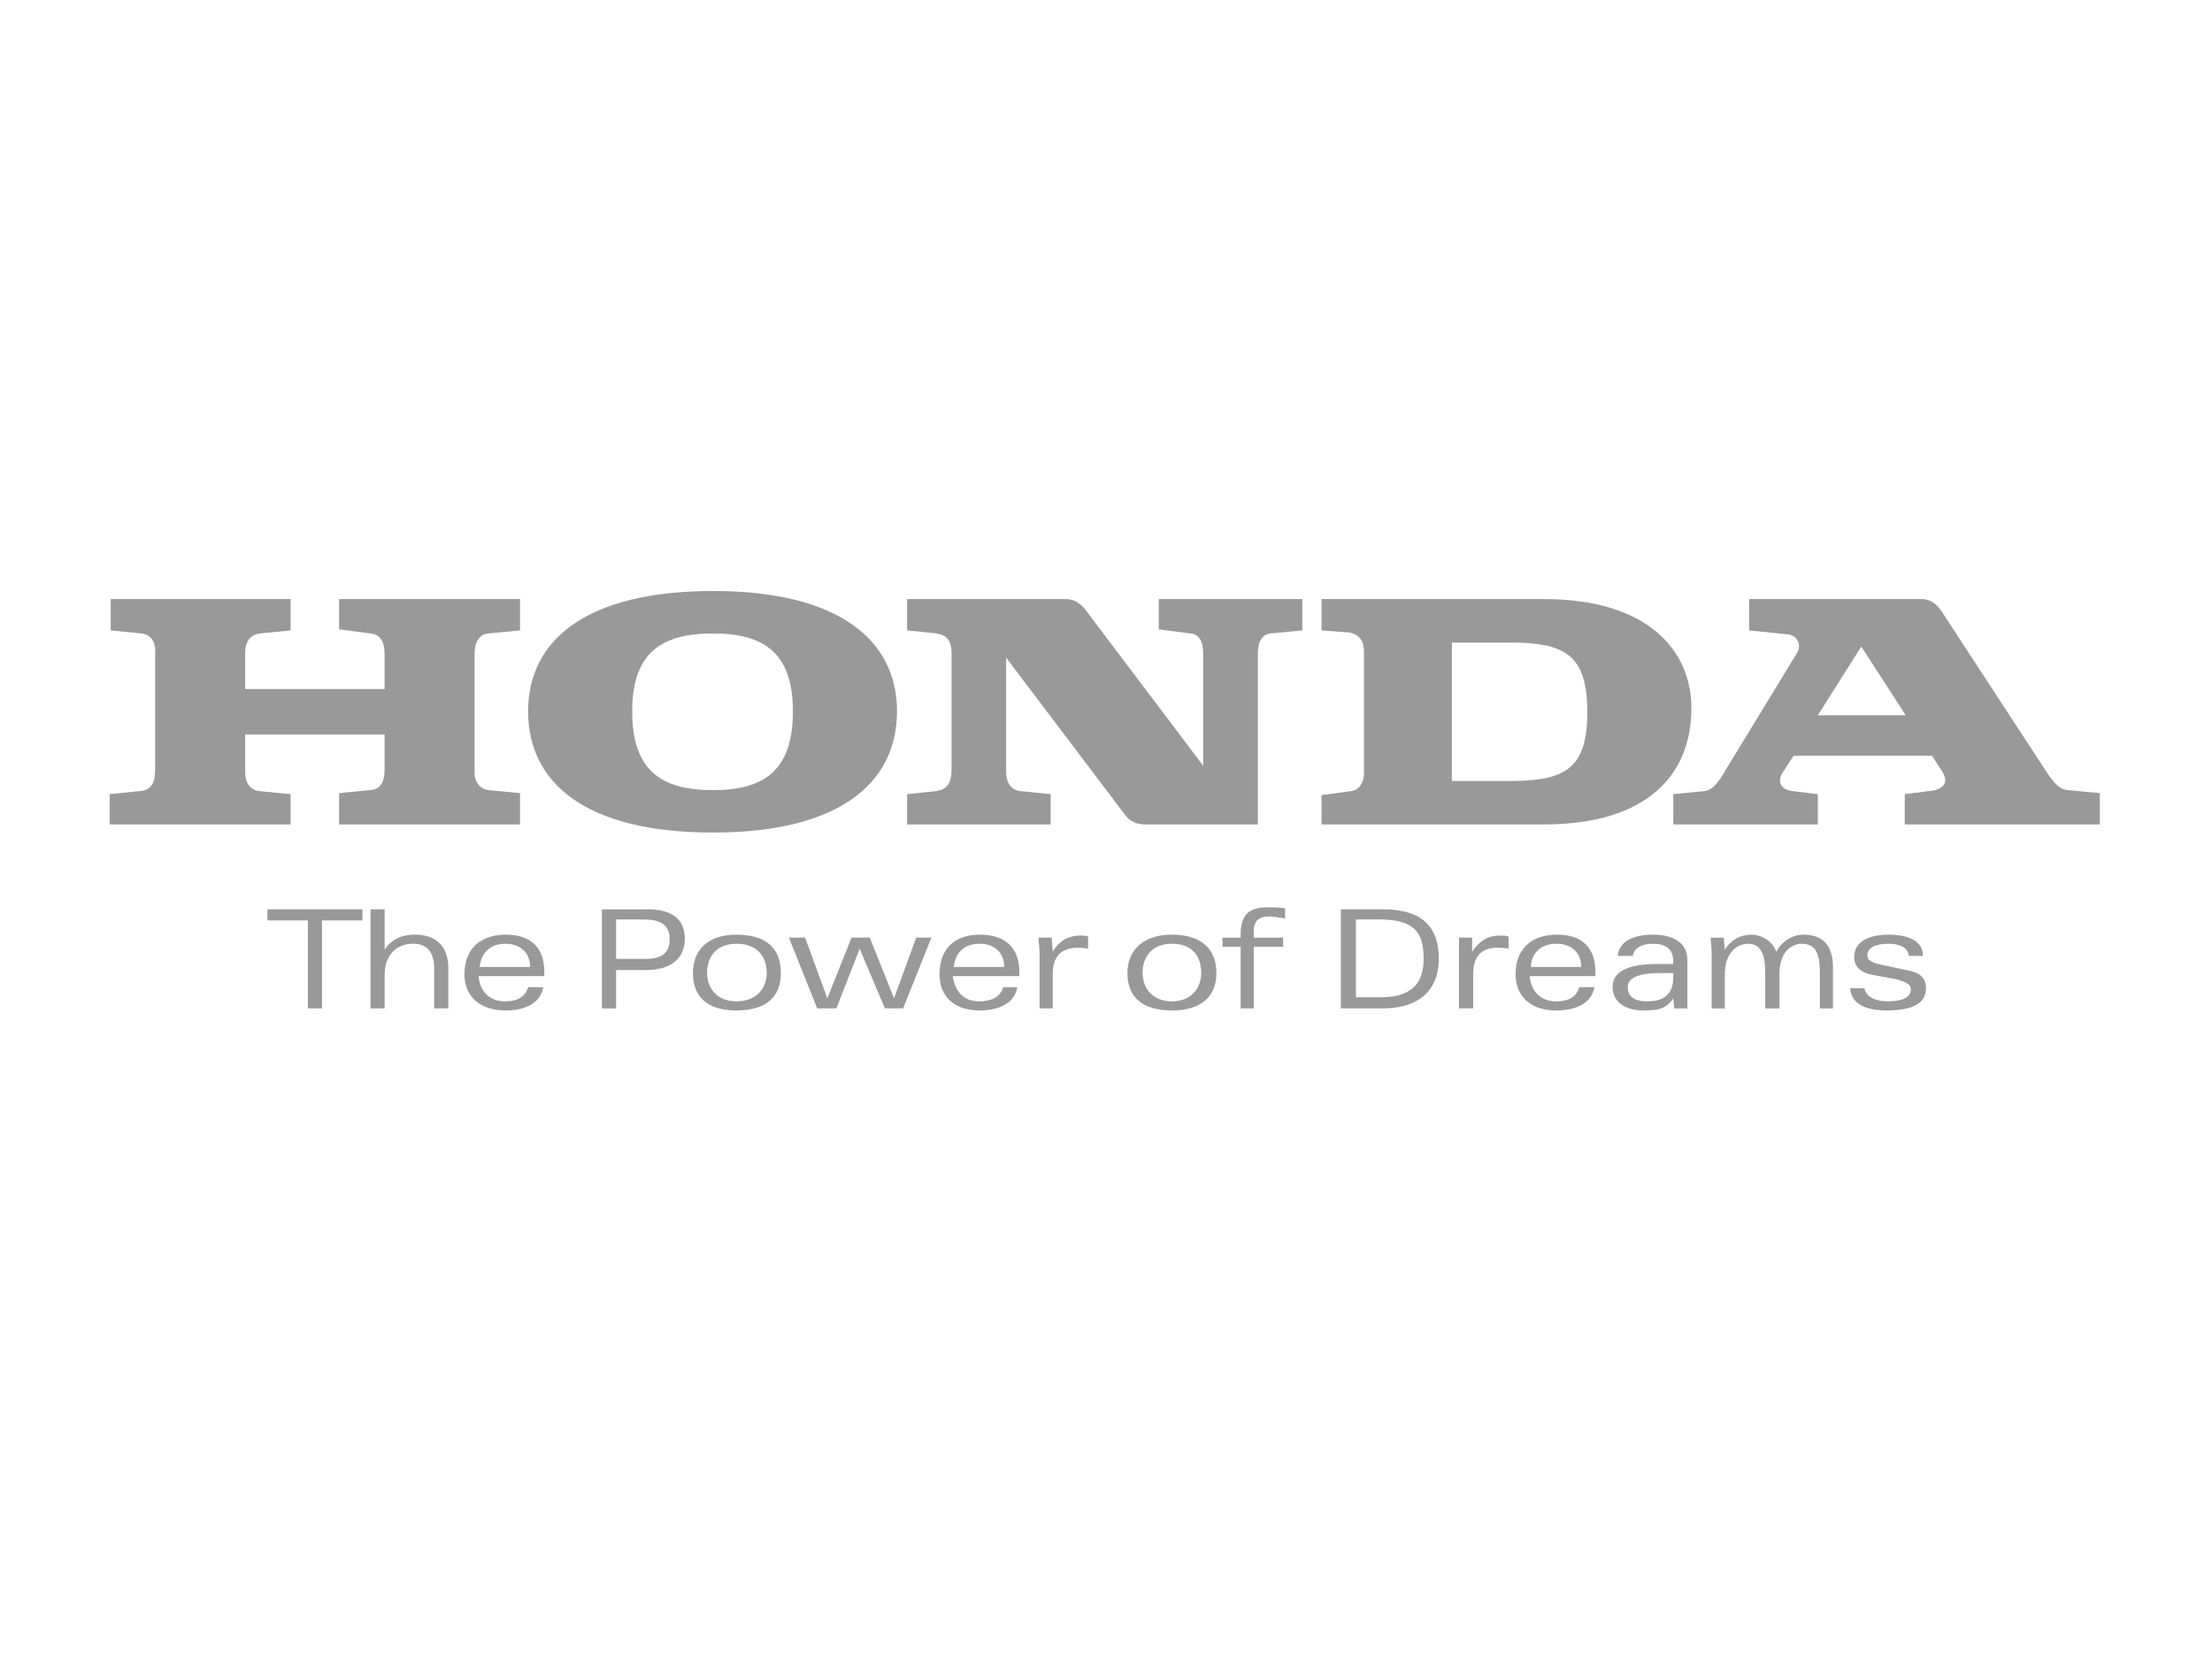
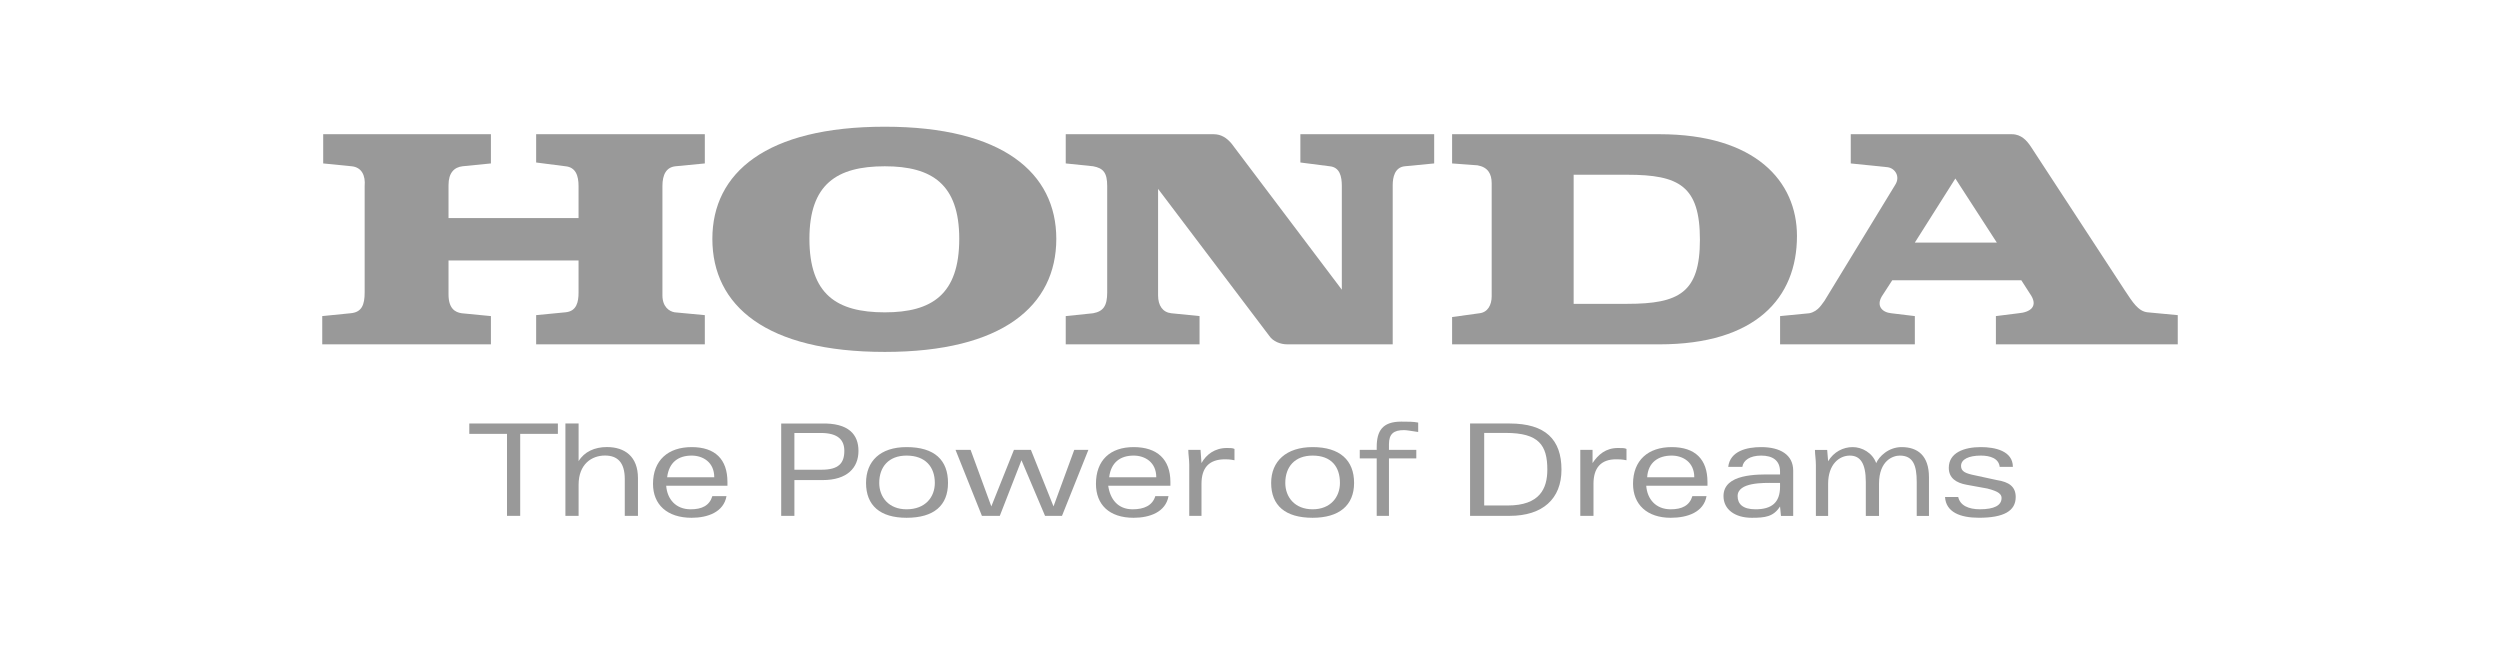
- <svg xmlns="http://www.w3.org/2000/svg" xml:space="preserve" enable-background="new 0 0 400 300" viewBox="0 0 400 300" height="300px" width="400px" y="0px" x="0px" id="honda" version="1.1">
+ <svg xmlns="http://www.w3.org/2000/svg" xml:space="preserve" enable-background="new 0 0 400 300" viewBox="0 0 484.876 125" height="100pt" width="387.901pt" y="0px" x="0px" id="honda" version="1.1">
  <defs id="defs130" />
-   <g style="fill:#999999" id="g3552">
-     <polygon style="fill:#999999" fill="#161413" points="48.357,166.447 55.669,166.447 55.669,182.348 58.228,182.348 58.228,166.447 65.536,166.447   65.536,164.436 48.357,164.436 " id="polygon86" />
-     <path style="fill:#999999" fill="#161413" d="M75.038,169.005c-2.375,0-4.385,0.915-5.482,2.74v-7.31h-2.559v17.912h2.559v-6.033  c0-4.021,2.558-5.664,5.117-5.664c2.376,0,3.839,1.277,3.839,4.57v7.127h2.557v-7.313C81.069,170.834,78.512,169.005,75.038,169.005  z" id="path88" />
-     <path style="fill:#999999" fill="#161413" d="M91.48,169.014c-4.57,0-7.493,2.561-7.493,7.127c0,4.023,2.742,6.582,7.493,6.582  c3.106,0,6.214-1.098,6.762-4.205H95.5c-0.548,1.828-2.009,2.561-4.202,2.561c-2.926,0-4.568-2.012-4.753-4.57h11.88v-0.729  C98.424,171.391,96.049,169.014,91.48,169.014z M86.729,174.863c0.363-2.924,2.191-4.203,4.751-4.203  c2.191,0,4.385,1.279,4.385,4.203H86.729z" id="path90" />
-     <path style="fill:#999999" fill="#161413" d="M190.364,172.111l-0.182-2.561h-2.375c0,0.914,0.184,1.829,0.184,2.924v9.871h2.375v-6.216  c0-3.104,1.463-4.749,4.571-4.749c0.366,0,0.912,0,1.826,0.184v-2.192c-0.366-0.185-0.731-0.185-1.46-0.185  C192.924,169.186,191.279,170.467,190.364,172.111z" id="path92" />
-     <path style="fill:#999999" fill="#161413" d="M266.211,172.111v-2.561h-2.376v2.924v9.871h2.558v-6.216c0-3.104,1.463-4.749,4.387-4.749  c0.551,0,1.097,0,2.014,0.184v-2.192c-0.367-0.185-0.732-0.185-1.646-0.185C268.77,169.186,267.306,170.467,266.211,172.111z" id="path94" />
-     <polygon style="fill:#999999" fill="#161413" points="161.666,180.516 157.28,169.549 153.991,169.549 149.604,180.516 145.584,169.549 142.659,169.549   147.777,182.346 151.249,182.346 155.452,171.563 160.022,182.346 163.311,182.346 168.428,169.549 165.688,169.549 " id="polygon96" />
-     <path style="fill:#999999" fill="#161413" d="M116.526,164.443h-7.677v17.914h2.561v-6.947h5.483c4.75,0,6.944-2.375,6.944-5.664  C123.836,166.639,122.008,164.262,116.526,164.443z M116.709,173.4h-5.3v-7.127h5.117c3.473,0,4.568,1.463,4.568,3.473  C121.094,172.121,119.999,173.4,116.709,173.4z" id="path98" />
-     <path style="fill:#999999" fill="#161413" d="M133.163,169.014c-5.119,0-7.858,2.742-7.858,6.947c0,4.385,2.739,6.762,7.858,6.762  c5.301,0,8.04-2.377,8.04-6.762C141.203,171.574,138.646,169.014,133.163,169.014z M133.163,181.078  c-3.473,0-5.299-2.377-5.299-5.116c0-3.108,1.827-5.302,5.299-5.302c3.654,0,5.483,2.191,5.483,5.302  C138.646,178.701,136.817,181.078,133.163,181.078z" id="path100" />
-     <path style="fill:#999999" fill="#161413" d="M177.208,169.014c-4.568,0-7.311,2.561-7.311,7.127c0,4.023,2.56,6.582,7.311,6.582  c3.108,0,6.214-1.098,6.762-4.205h-2.557c-0.548,1.828-2.194,2.561-4.388,2.561c-2.925,0-4.386-2.012-4.751-4.57h12.062v-0.729  C184.336,171.391,181.776,169.014,177.208,169.014z M172.457,174.863c0.366-2.924,2.193-4.203,4.75-4.203  c2.194,0,4.388,1.279,4.388,4.203H172.457z" id="path102" />
-     <path style="fill:#999999" fill="#161413" d="M281.557,169.014c-4.572,0-7.494,2.561-7.494,7.127c0,4.023,2.743,6.582,7.312,6.582  c3.289,0,6.396-1.098,6.944-4.205h-2.742c-0.547,1.828-2.01,2.561-4.202,2.561c-2.926,0-4.567-2.012-4.751-4.57h11.878v-0.729  C288.501,171.391,286.126,169.014,281.557,169.014z M276.806,174.863c0.179-2.924,2.19-4.203,4.751-4.203  c2.192,0,4.385,1.279,4.385,4.203H276.806z" id="path104" />
-     <path style="fill:#999999" fill="#161413" d="M224.35,169.005v0.548h-3.289v1.646h3.289v11.15h2.375v-11.15h5.303v-1.646h-5.303v-1.094  c0-2.01,0.913-2.74,2.922-2.74c0.552,0,1.463,0.182,2.746,0.364v-1.827c-0.916-0.184-2.013-0.184-3.291-0.184  C225.445,164.072,224.35,165.898,224.35,169.005z" id="path106" />
-     <path style="fill:#999999" fill="#161413" d="M211.921,169.014c-5.118,0-8.044,2.742-8.044,6.947c0,4.385,2.742,6.762,8.044,6.762  c5.114,0,8.04-2.377,8.04-6.762C219.961,171.574,217.219,169.014,211.921,169.014z M211.921,181.078  c-3.476,0-5.302-2.377-5.302-5.116c0-3.108,1.826-5.302,5.302-5.302c3.653,0,5.298,2.191,5.298,5.302  C217.219,178.701,215.391,181.078,211.921,181.078z" id="path108" />
-     <path style="fill:#999999" fill="#161413" d="M326.16,169.014c-2.559,0-4.387,1.83-4.936,3.108c-0.729-2.009-2.742-3.108-4.566-3.108  c-1.83,0-3.655,0.914-4.756,2.742l-0.184-2.193h-2.372c0,0.914,0.181,1.828,0.181,2.924v9.871h2.375v-6.217  c0-3.834,2.195-5.48,4.205-5.48s3.104,1.463,3.104,5.117v6.58h2.562v-6.217c0-4.566,2.742-5.48,4.021-5.48  c2.56,0,3.292,1.826,3.292,5.117v6.58h2.374v-7.494C331.46,170.66,329.265,169.014,326.16,169.014z" id="path110" />
-     <path style="fill:#999999" fill="#161413" d="M344.627,175.41l-4.205-0.911c-1.825-0.366-2.742-0.731-2.742-1.829c0-1.277,1.467-2.01,3.842-2.01  c1.826,0,3.474,0.549,3.656,2.191h2.555c0-3.105-3.472-3.838-6.211-3.838c-3.291,0-6.217,1.1-6.217,4.021  c0,2.011,1.463,2.926,3.475,3.287l4.021,0.732c1.277,0.366,2.74,0.73,2.74,1.83c0,1.461-1.463,2.191-4.203,2.191  c-2.189,0-3.837-0.73-4.203-2.377h-2.56c0.184,2.925,2.926,4.021,6.579,4.021c4.754,0,7.129-1.279,7.129-4.021  C348.282,176.691,347.003,175.777,344.627,175.41z" id="path112" />
-     <path style="fill:#999999" fill="#161413" d="M250.13,164.436h-7.673v17.912h7.673c6.399,0,10.054-3.291,10.054-8.957  C260.184,167.544,257.078,164.436,250.13,164.436z M249.764,180.337h-4.568v-14.073h4.205c6.397,0,8.041,2.379,8.041,7.127  C257.441,177.047,255.98,180.337,249.764,180.337z" id="path114" />
-     <path style="fill:#999999" fill="#161413" d="M298.92,169.014c-2.741,0-6.031,0.731-6.396,3.838h2.741c0.185-1.277,1.464-2.191,3.655-2.191  s3.655,0.914,3.655,3.107v0.547h-1.464c-2.926,0-9.502-0.182-9.502,4.203c0,2.561,2.191,4.205,5.481,4.205  c2.558,0,4.204-0.183,5.483-2.195l0.183,1.83h2.372v-2.559v-6.216C305.13,170.477,302.576,169.014,298.92,169.014z M302.576,176.691  c0,3.107-1.646,4.387-4.756,4.387c-2.556,0-3.471-1.098-3.471-2.561c0-2.74,5.116-2.557,6.946-2.557h1.279L302.576,176.691  L302.576,176.691z" id="path116" />
-     <path style="fill:#999999" fill="#CC0000" d="M373.861,142.872c-1.826-0.183-2.922-2.009-4.385-4.203l-18.275-27.962c-0.731-1.096-1.83-2.377-3.655-2.377  h-31.255v5.668l7.127,0.729c1.463,0.183,2.561,1.828,1.463,3.472l-13.708,22.479c-0.362,0.365-1.092,2.012-2.922,2.377l-5.666,0.549  v5.48h26.135v-5.48l-4.567-0.549c-1.83-0.184-2.926-1.461-1.83-3.289l2.014-3.108h25.036l1.646,2.559  c1.825,2.557,0,3.655-2.191,3.838l-4.387,0.549v5.48h35.271v-5.664L373.861,142.872z M328.719,129.347l7.86-12.426l8.04,12.426  H328.719z" id="path118" />
-     <path style="fill:#999999" fill="#CC0000" d="M305.859,128.07c0-10.601-8.043-19.741-26.683-19.741H238.97v5.668l4.937,0.365  c2.009,0.365,2.74,1.646,2.74,3.472v21.932c0,1.645-0.731,3.106-2.379,3.291l-5.298,0.73v5.298h40.207  C297.816,149.085,305.859,140.133,305.859,128.07z M262.546,141.229v-25.041c0,0.002,10.417,0.002,10.417,0.002  c10.053,0,14.073,2.192,14.073,12.61c0,10.235-4.021,12.428-14.073,12.428H262.546z" id="path120" />
-     <path style="fill:#999999" fill="#CC0000" d="M52.549,143.604l-5.665-0.549c-1.279-0.184-2.557-0.912-2.557-3.654v-6.58h25.22v6.214  c0,1.828-0.364,3.652-2.559,3.836l-5.666,0.548v5.665h32.714v-5.664l-5.847-0.548c-1.098-0.183-2.375-1.099-2.375-3.29v-21.2  c0-2.192,0.729-3.655,2.556-3.838l5.666-0.546v-5.668H61.322v5.485l5.666,0.729c2.011,0.183,2.559,1.827,2.559,3.838v6.214h-25.22  V118.2c0-2.377,1.095-3.474,2.74-3.657l5.482-0.546v-5.668h-32.53v5.668l5.482,0.546c2.011,0.183,2.743,1.827,2.56,3.838v20.652  c0,2.375-0.549,3.837-2.742,4.021l-5.483,0.549v5.48h32.713V143.604z" id="path122" />
-     <path style="fill:#999999" fill="#CC0000" d="M162.206,128.622c0-12.793-10.417-21.748-33.263-21.748c-23.026,0-33.445,8.955-33.445,21.748  c0,12.979,10.419,21.931,33.445,21.931C151.79,150.553,162.206,141.6,162.206,128.622z M114.323,128.622  c0-10.599,5.301-14.073,14.621-14.073c9.139,0,14.439,3.474,14.439,14.073c0,10.784-5.3,14.256-14.439,14.256  C119.624,142.878,114.323,139.406,114.323,128.622z" id="path124" />
-     <path style="fill:#999999" fill="#CC0000" d="M209.543,113.814l5.668,0.729c2.007,0.183,2.373,2.011,2.373,3.838v20.105L196.2,110.156  c-0.912-1.095-2.008-1.826-3.47-1.826h-28.694v5.667l5.299,0.546c2.011,0.366,2.742,1.281,2.742,3.84v20.652  c0,2.561-0.731,3.654-2.742,4.021l-5.299,0.549v5.48l0.001-0.002h25.952v-5.48l-5.484-0.549c-1.645-0.184-2.559-1.461-2.559-3.474  v-20.65l21.567,28.51c0.729,1.094,2.19,1.643,3.47,1.643h20.47V118.2c0-1.462,0.366-3.474,2.375-3.657l5.668-0.546v-5.668h-25.952  V113.814z" id="path126" />
+   <g style="fill:#999999" id="g3552" transform="translate(42.66401,-82.2985)">
+     <polygon style="fill:#999999" points="65.536,166.447 65.536,164.436 48.357,164.436 48.357,166.447 55.669,166.447 55.669,182.348 58.228,182.348 58.228,166.447 " id="polygon86" />
+     <path style="fill:#999999" d="m 75.038,169.005 c -2.375,0 -4.385,0.915 -5.482,2.74 l 0,-7.31 -2.559,0 0,17.912 2.559,0 0,-6.033 c 0,-4.021 2.558,-5.664 5.117,-5.664 2.376,0 3.839,1.277 3.839,4.57 l 0,7.127 2.557,0 0,-7.313 c 0,-4.2 -2.557,-6.029 -6.031,-6.029 z" id="path88" />
+     <path style="fill:#999999" d="m 91.48,169.014 c -4.57,0 -7.493,2.561 -7.493,7.127 0,4.023 2.742,6.582 7.493,6.582 3.106,0 6.214,-1.098 6.762,-4.205 l -2.742,0 c -0.548,1.828 -2.009,2.561 -4.202,2.561 -2.926,0 -4.568,-2.012 -4.753,-4.57 l 11.88,0 0,-0.729 c -10e-4,-4.389 -2.376,-6.766 -6.945,-6.766 z m -4.751,5.849 c 0.363,-2.924 2.191,-4.203 4.751,-4.203 2.191,0 4.385,1.279 4.385,4.203 l -9.136,0 z" id="path90" />
+     <path style="fill:#999999" d="m 190.364,172.111 -0.182,-2.561 -2.375,0 c 0,0.914 0.184,1.829 0.184,2.924 l 0,9.871 2.375,0 0,-6.216 c 0,-3.104 1.463,-4.749 4.571,-4.749 0.366,0 0.912,0 1.826,0.184 l 0,-2.192 c -0.366,-0.185 -0.731,-0.185 -1.46,-0.185 -2.379,-0.001 -4.024,1.28 -4.939,2.924 z" id="path92" />
+     <path style="fill:#999999" d="m 266.211,172.111 0,-2.561 -2.376,0 0,2.924 0,9.871 2.558,0 0,-6.216 c 0,-3.104 1.463,-4.749 4.387,-4.749 0.551,0 1.097,0 2.014,0.184 l 0,-2.192 c -0.367,-0.185 -0.732,-0.185 -1.646,-0.185 -2.378,-0.001 -3.842,1.28 -4.937,2.924 z" id="path94" />
+     <polygon style="fill:#999999" points="161.666,180.516 157.28,169.549 153.991,169.549 149.604,180.516 145.584,169.549 142.659,169.549 147.777,182.346 151.249,182.346 155.452,171.563 160.022,182.346 163.311,182.346 168.428,169.549 165.688,169.549 " id="polygon96" />
+     <path style="fill:#999999" d="m 116.526,164.443 -7.677,0 0,17.914 2.561,0 0,-6.947 5.483,0 c 4.75,0 6.944,-2.375 6.944,-5.664 -0.001,-3.107 -1.829,-5.484 -7.311,-5.303 z m 0.183,8.957 -5.3,0 0,-7.127 5.117,0 c 3.473,0 4.568,1.463 4.568,3.473 0,2.375 -1.095,3.654 -4.385,3.654 z" id="path98" />
+     <path style="fill:#999999" d="m 133.163,169.014 c -5.119,0 -7.858,2.742 -7.858,6.947 0,4.385 2.739,6.762 7.858,6.762 5.301,0 8.04,-2.377 8.04,-6.762 0,-4.387 -2.557,-6.947 -8.04,-6.947 z m 0,12.064 c -3.473,0 -5.299,-2.377 -5.299,-5.116 0,-3.108 1.827,-5.302 5.299,-5.302 3.654,0 5.483,2.191 5.483,5.302 0,2.739 -1.829,5.116 -5.483,5.116 z" id="path100" />
+     <path style="fill:#999999" d="m 177.208,169.014 c -4.568,0 -7.311,2.561 -7.311,7.127 0,4.023 2.56,6.582 7.311,6.582 3.108,0 6.214,-1.098 6.762,-4.205 l -2.557,0 c -0.548,1.828 -2.194,2.561 -4.388,2.561 -2.925,0 -4.386,-2.012 -4.751,-4.57 l 12.062,0 0,-0.729 c 0,-4.389 -2.56,-6.766 -7.128,-6.766 z m -4.751,5.849 c 0.366,-2.924 2.193,-4.203 4.75,-4.203 2.194,0 4.388,1.279 4.388,4.203 l -9.138,0 z" id="path102" />
+     <path style="fill:#999999" d="m 281.557,169.014 c -4.572,0 -7.494,2.561 -7.494,7.127 0,4.023 2.743,6.582 7.312,6.582 3.289,0 6.396,-1.098 6.944,-4.205 l -2.742,0 c -0.547,1.828 -2.01,2.561 -4.202,2.561 -2.926,0 -4.567,-2.012 -4.751,-4.57 l 11.878,0 0,-0.729 c -0.001,-4.389 -2.376,-6.766 -6.945,-6.766 z m -4.751,5.849 c 0.179,-2.924 2.19,-4.203 4.751,-4.203 2.192,0 4.385,1.279 4.385,4.203 l -9.136,0 z" id="path104" />
+     <path style="fill:#999999" d="m 224.35,169.005 0,0.548 -3.289,0 0,1.646 3.289,0 0,11.15 2.375,0 0,-11.15 5.303,0 0,-1.646 -5.303,0 0,-1.094 c 0,-2.01 0.913,-2.74 2.922,-2.74 0.552,0 1.463,0.182 2.746,0.364 l 0,-1.827 c -0.916,-0.184 -2.013,-0.184 -3.291,-0.184 -3.657,0 -4.752,1.826 -4.752,4.933 z" id="path106" />
+     <path style="fill:#999999" d="m 211.921,169.014 c -5.118,0 -8.044,2.742 -8.044,6.947 0,4.385 2.742,6.762 8.044,6.762 5.114,0 8.04,-2.377 8.04,-6.762 0,-4.387 -2.742,-6.947 -8.04,-6.947 z m 0,12.064 c -3.476,0 -5.302,-2.377 -5.302,-5.116 0,-3.108 1.826,-5.302 5.302,-5.302 3.653,0 5.298,2.191 5.298,5.302 0,2.739 -1.828,5.116 -5.298,5.116 z" id="path108" />
+     <path style="fill:#999999" d="m 326.16,169.014 c -2.559,0 -4.387,1.83 -4.936,3.108 -0.729,-2.009 -2.742,-3.108 -4.566,-3.108 -1.83,0 -3.655,0.914 -4.756,2.742 l -0.184,-2.193 -2.372,0 c 0,0.914 0.181,1.828 0.181,2.924 l 0,9.871 2.375,0 0,-6.217 c 0,-3.834 2.195,-5.48 4.205,-5.48 2.01,0 3.104,1.463 3.104,5.117 l 0,6.58 2.562,0 0,-6.217 c 0,-4.566 2.742,-5.48 4.021,-5.48 2.56,0 3.292,1.826 3.292,5.117 l 0,6.58 2.374,0 0,-7.494 c 0,-4.204 -2.195,-5.85 -5.3,-5.85 z" id="path110" />
+     <path style="fill:#999999" d="m 344.627,175.41 -4.205,-0.911 c -1.825,-0.366 -2.742,-0.731 -2.742,-1.829 0,-1.277 1.467,-2.01 3.842,-2.01 1.826,0 3.474,0.549 3.656,2.191 l 2.555,0 c 0,-3.105 -3.472,-3.838 -6.211,-3.838 -3.291,0 -6.217,1.1 -6.217,4.021 0,2.011 1.463,2.926 3.475,3.287 l 4.021,0.732 c 1.277,0.366 2.74,0.73 2.74,1.83 0,1.461 -1.463,2.191 -4.203,2.191 -2.189,0 -3.837,-0.73 -4.203,-2.377 l -2.56,0 c 0.184,2.925 2.926,4.021 6.579,4.021 4.754,0 7.129,-1.279 7.129,-4.021 -0.001,-2.006 -1.28,-2.92 -3.656,-3.287 z" id="path112" />
+     <path style="fill:#999999" d="m 250.13,164.436 -7.673,0 0,17.912 7.673,0 c 6.399,0 10.054,-3.291 10.054,-8.957 0,-5.847 -3.106,-8.955 -10.054,-8.955 z m -0.366,15.901 -4.568,0 0,-14.073 4.205,0 c 6.397,0 8.041,2.379 8.041,7.127 -0.001,3.656 -1.462,6.946 -7.678,6.946 z" id="path114" />
+     <path style="fill:#999999" d="m 298.92,169.014 c -2.741,0 -6.031,0.731 -6.396,3.838 l 2.741,0 c 0.185,-1.277 1.464,-2.191 3.655,-2.191 2.191,0 3.655,0.914 3.655,3.107 l 0,0.547 -1.464,0 c -2.926,0 -9.502,-0.182 -9.502,4.203 0,2.561 2.191,4.205 5.481,4.205 2.558,0 4.204,-0.183 5.483,-2.195 l 0.183,1.83 2.372,0 0,-2.559 0,-6.216 c 0.002,-3.106 -2.552,-4.569 -6.208,-4.569 z m 3.656,7.677 c 0,3.107 -1.646,4.387 -4.756,4.387 -2.556,0 -3.471,-1.098 -3.471,-2.561 0,-2.74 5.116,-2.557 6.946,-2.557 l 1.279,0 0.002,0.731 0,0 z" id="path116" />
+     <path style="fill:#999999" d="m 373.861,142.872 c -1.826,-0.183 -2.922,-2.009 -4.385,-4.203 l -18.275,-27.962 c -0.731,-1.096 -1.83,-2.377 -3.655,-2.377 l -31.255,0 0,5.668 7.127,0.729 c 1.463,0.183 2.561,1.828 1.463,3.472 l -13.708,22.479 c -0.362,0.365 -1.092,2.012 -2.922,2.377 l -5.666,0.549 0,5.48 26.135,0 0,-5.48 -4.567,-0.549 c -1.83,-0.184 -2.926,-1.461 -1.83,-3.289 l 2.014,-3.108 25.036,0 1.646,2.559 c 1.825,2.557 0,3.655 -2.191,3.838 l -4.387,0.549 0,5.48 35.271,0 0,-5.664 -5.851,-0.548 z m -45.142,-13.525 7.86,-12.426 8.04,12.426 -15.9,0 z" id="path118" />
+     <path style="fill:#999999" d="m 305.859,128.07 c 0,-10.601 -8.043,-19.741 -26.683,-19.741 l -40.206,0 0,5.668 4.937,0.365 c 2.009,0.365 2.74,1.646 2.74,3.472 l 0,21.932 c 0,1.645 -0.731,3.106 -2.379,3.291 l -5.298,0.73 0,5.298 40.207,0 c 18.639,0 26.682,-8.952 26.682,-21.015 z m -43.313,13.159 0,-25.041 c 0,0.002 10.417,0.002 10.417,0.002 10.053,0 14.073,2.192 14.073,12.61 0,10.235 -4.021,12.428 -14.073,12.428 l -10.417,0 z" id="path120" />
+     <path style="fill:#999999" d="m 52.549,143.604 -5.665,-0.549 c -1.279,-0.184 -2.557,-0.912 -2.557,-3.654 l 0,-6.58 25.22,0 0,6.214 c 0,1.828 -0.364,3.652 -2.559,3.836 l -5.666,0.548 0,5.665 32.714,0 0,-5.664 -5.847,-0.548 c -1.098,-0.183 -2.375,-1.099 -2.375,-3.29 l 0,-21.2 c 0,-2.192 0.729,-3.655 2.556,-3.838 l 5.666,-0.546 0,-5.668 -32.714,0 0,5.485 5.666,0.729 c 2.011,0.183 2.559,1.827 2.559,3.838 l 0,6.214 -25.22,0 0,-6.396 c 0,-2.377 1.095,-3.474 2.74,-3.657 l 5.482,-0.546 0,-5.668 -32.53,0 0,5.668 5.482,0.546 c 2.011,0.183 2.743,1.827 2.56,3.838 l 0,20.652 c 0,2.375 -0.549,3.837 -2.742,4.021 l -5.483,0.549 0,5.48 32.713,0 0,-5.479 z" id="path122" />
+     <path style="fill:#999999" d="m 162.206,128.622 c 0,-12.793 -10.417,-21.748 -33.263,-21.748 -23.026,0 -33.445,8.955 -33.445,21.748 0,12.979 10.419,21.931 33.445,21.931 22.847,0 33.263,-8.953 33.263,-21.931 z m -47.883,0 c 0,-10.599 5.301,-14.073 14.621,-14.073 9.139,0 14.439,3.474 14.439,14.073 0,10.784 -5.3,14.256 -14.439,14.256 -9.32,0 -14.621,-3.472 -14.621,-14.256 z" id="path124" />
+     <path style="fill:#999999" d="m 209.543,113.814 5.668,0.729 c 2.007,0.183 2.373,2.011 2.373,3.838 l 0,20.105 -21.384,-28.33 c -0.912,-1.095 -2.008,-1.826 -3.47,-1.826 l -28.694,0 0,5.667 5.299,0.546 c 2.011,0.366 2.742,1.281 2.742,3.84 l 0,20.652 c 0,2.561 -0.731,3.654 -2.742,4.021 l -5.299,0.549 0,5.48 0.001,-0.002 25.952,0 0,-5.48 -5.484,-0.549 c -1.645,-0.184 -2.559,-1.461 -2.559,-3.474 l 0,-20.65 21.567,28.51 c 0.729,1.094 2.19,1.643 3.47,1.643 l 20.47,0 0,-30.883 c 0,-1.462 0.366,-3.474 2.375,-3.657 l 5.668,-0.546 0,-5.668 -25.952,0 0,5.485 z" id="path126" />
  </g>
</svg>
